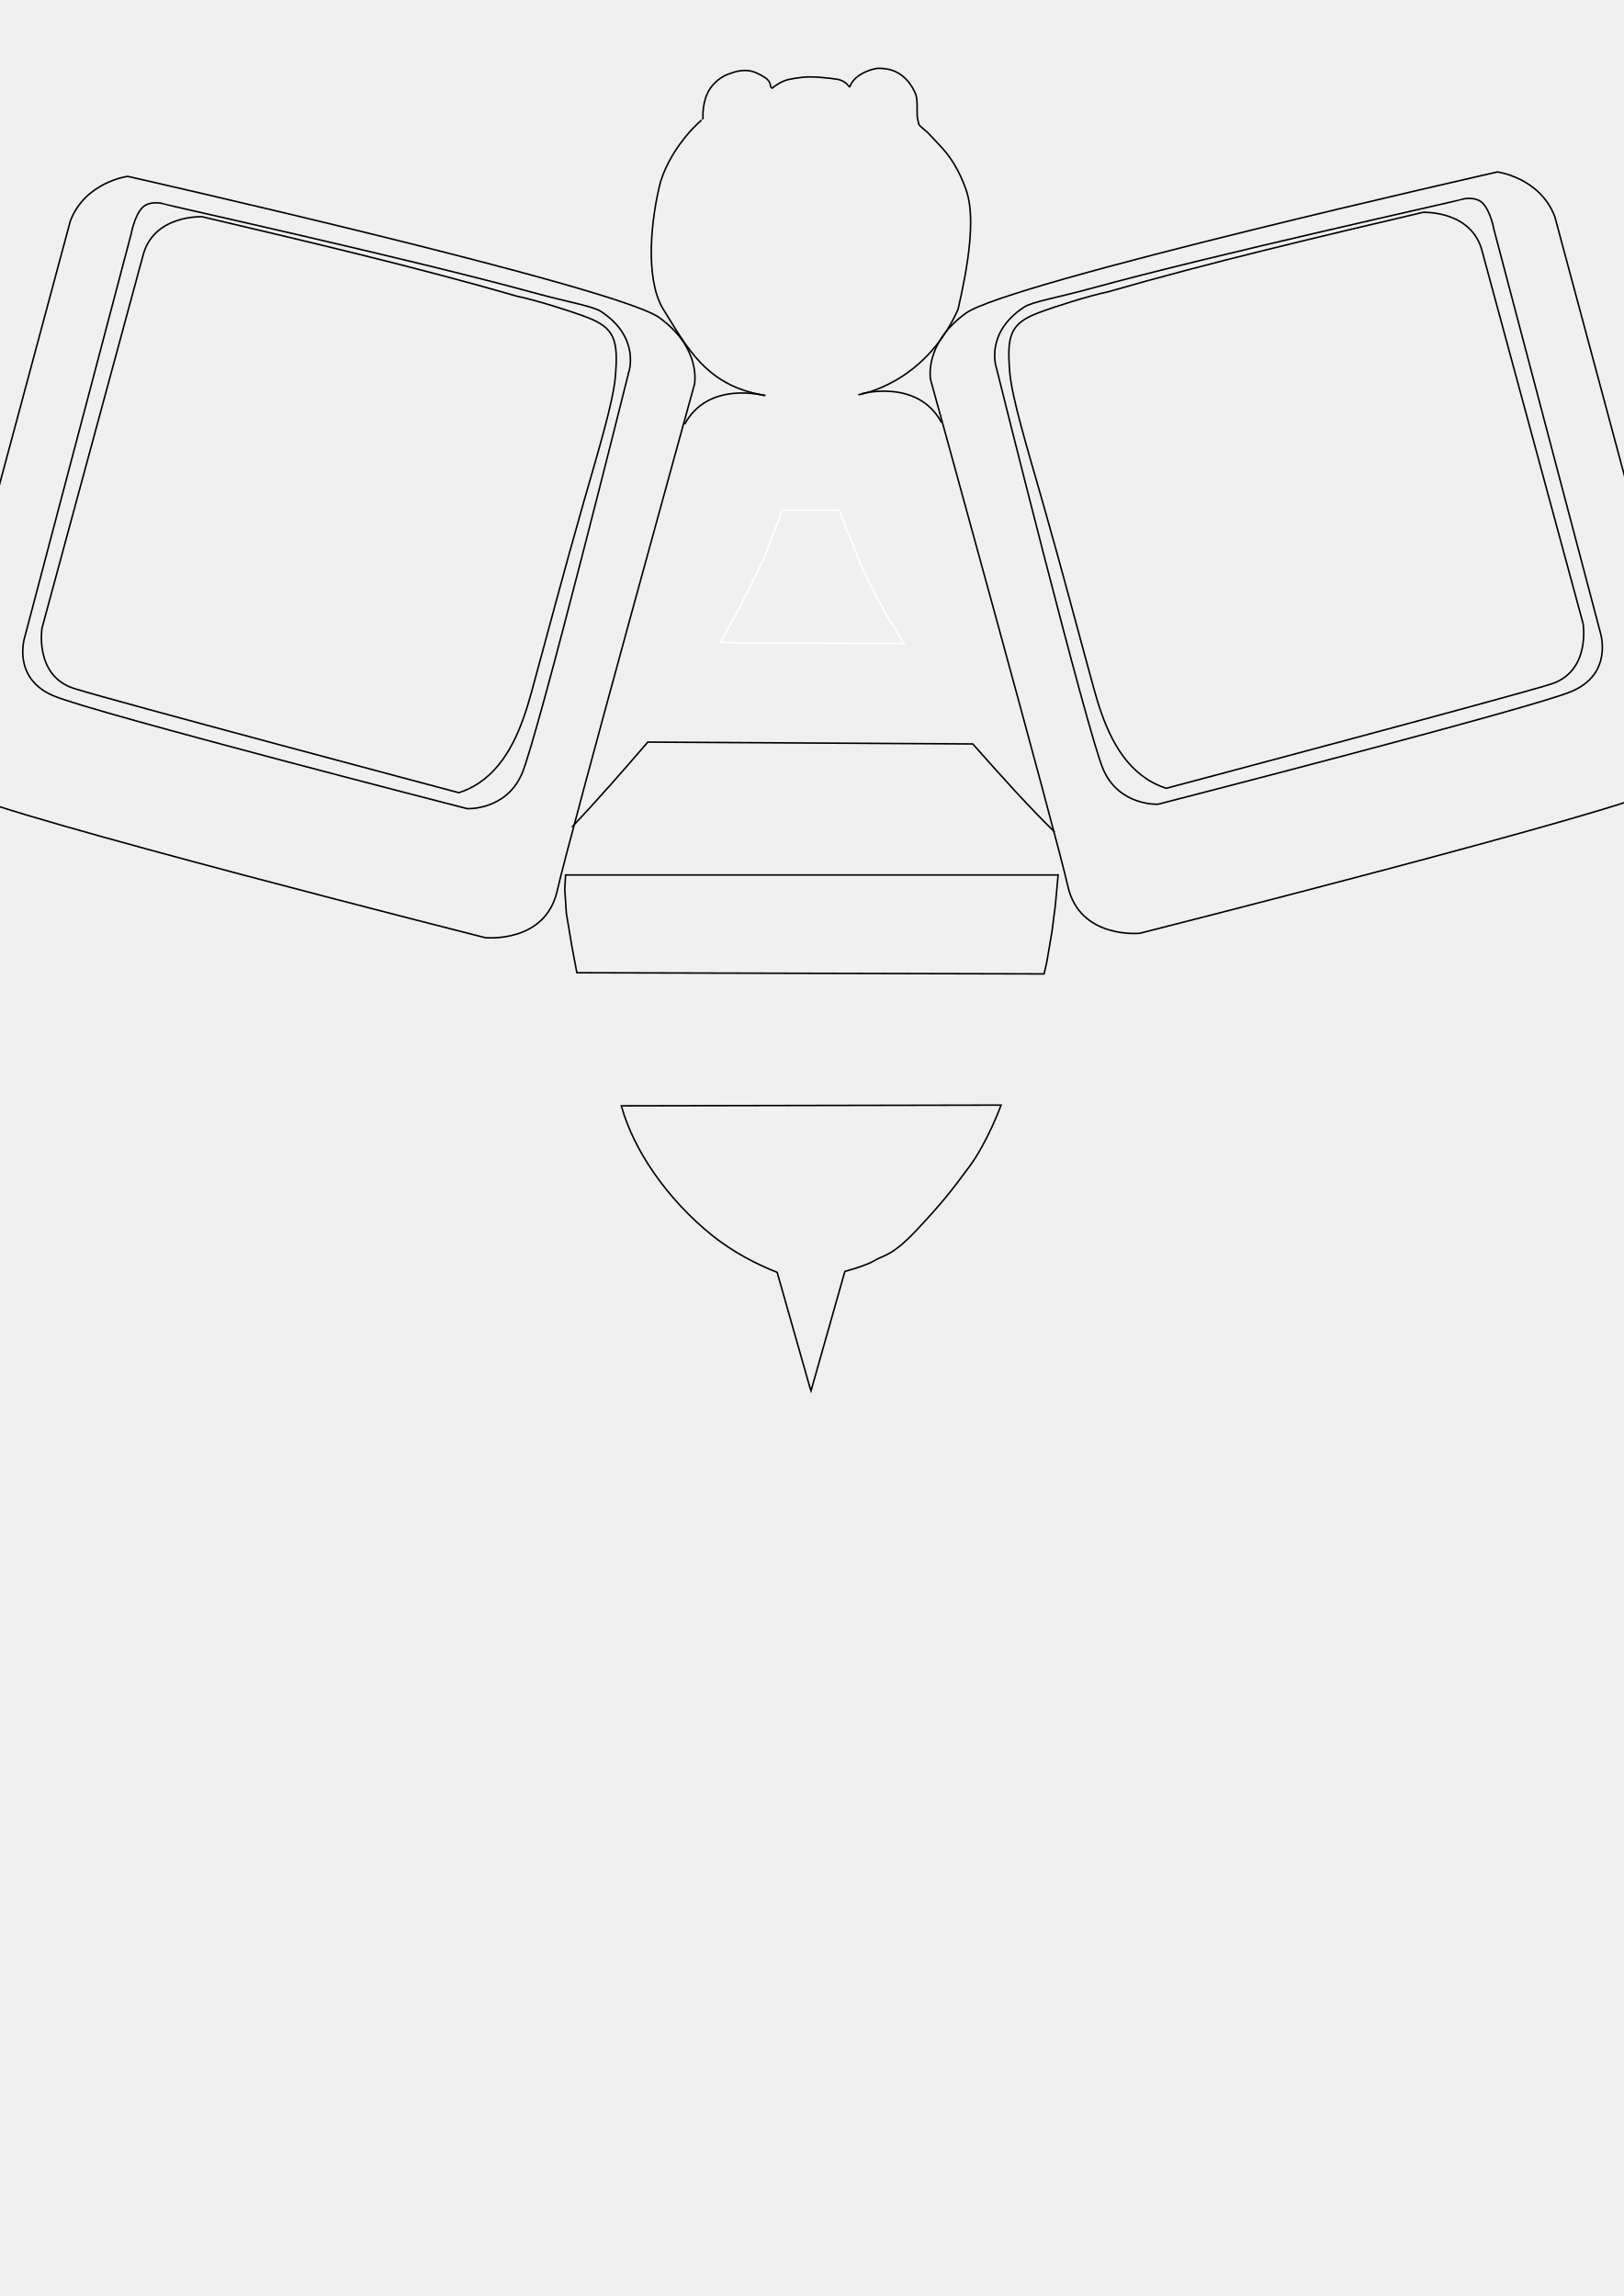
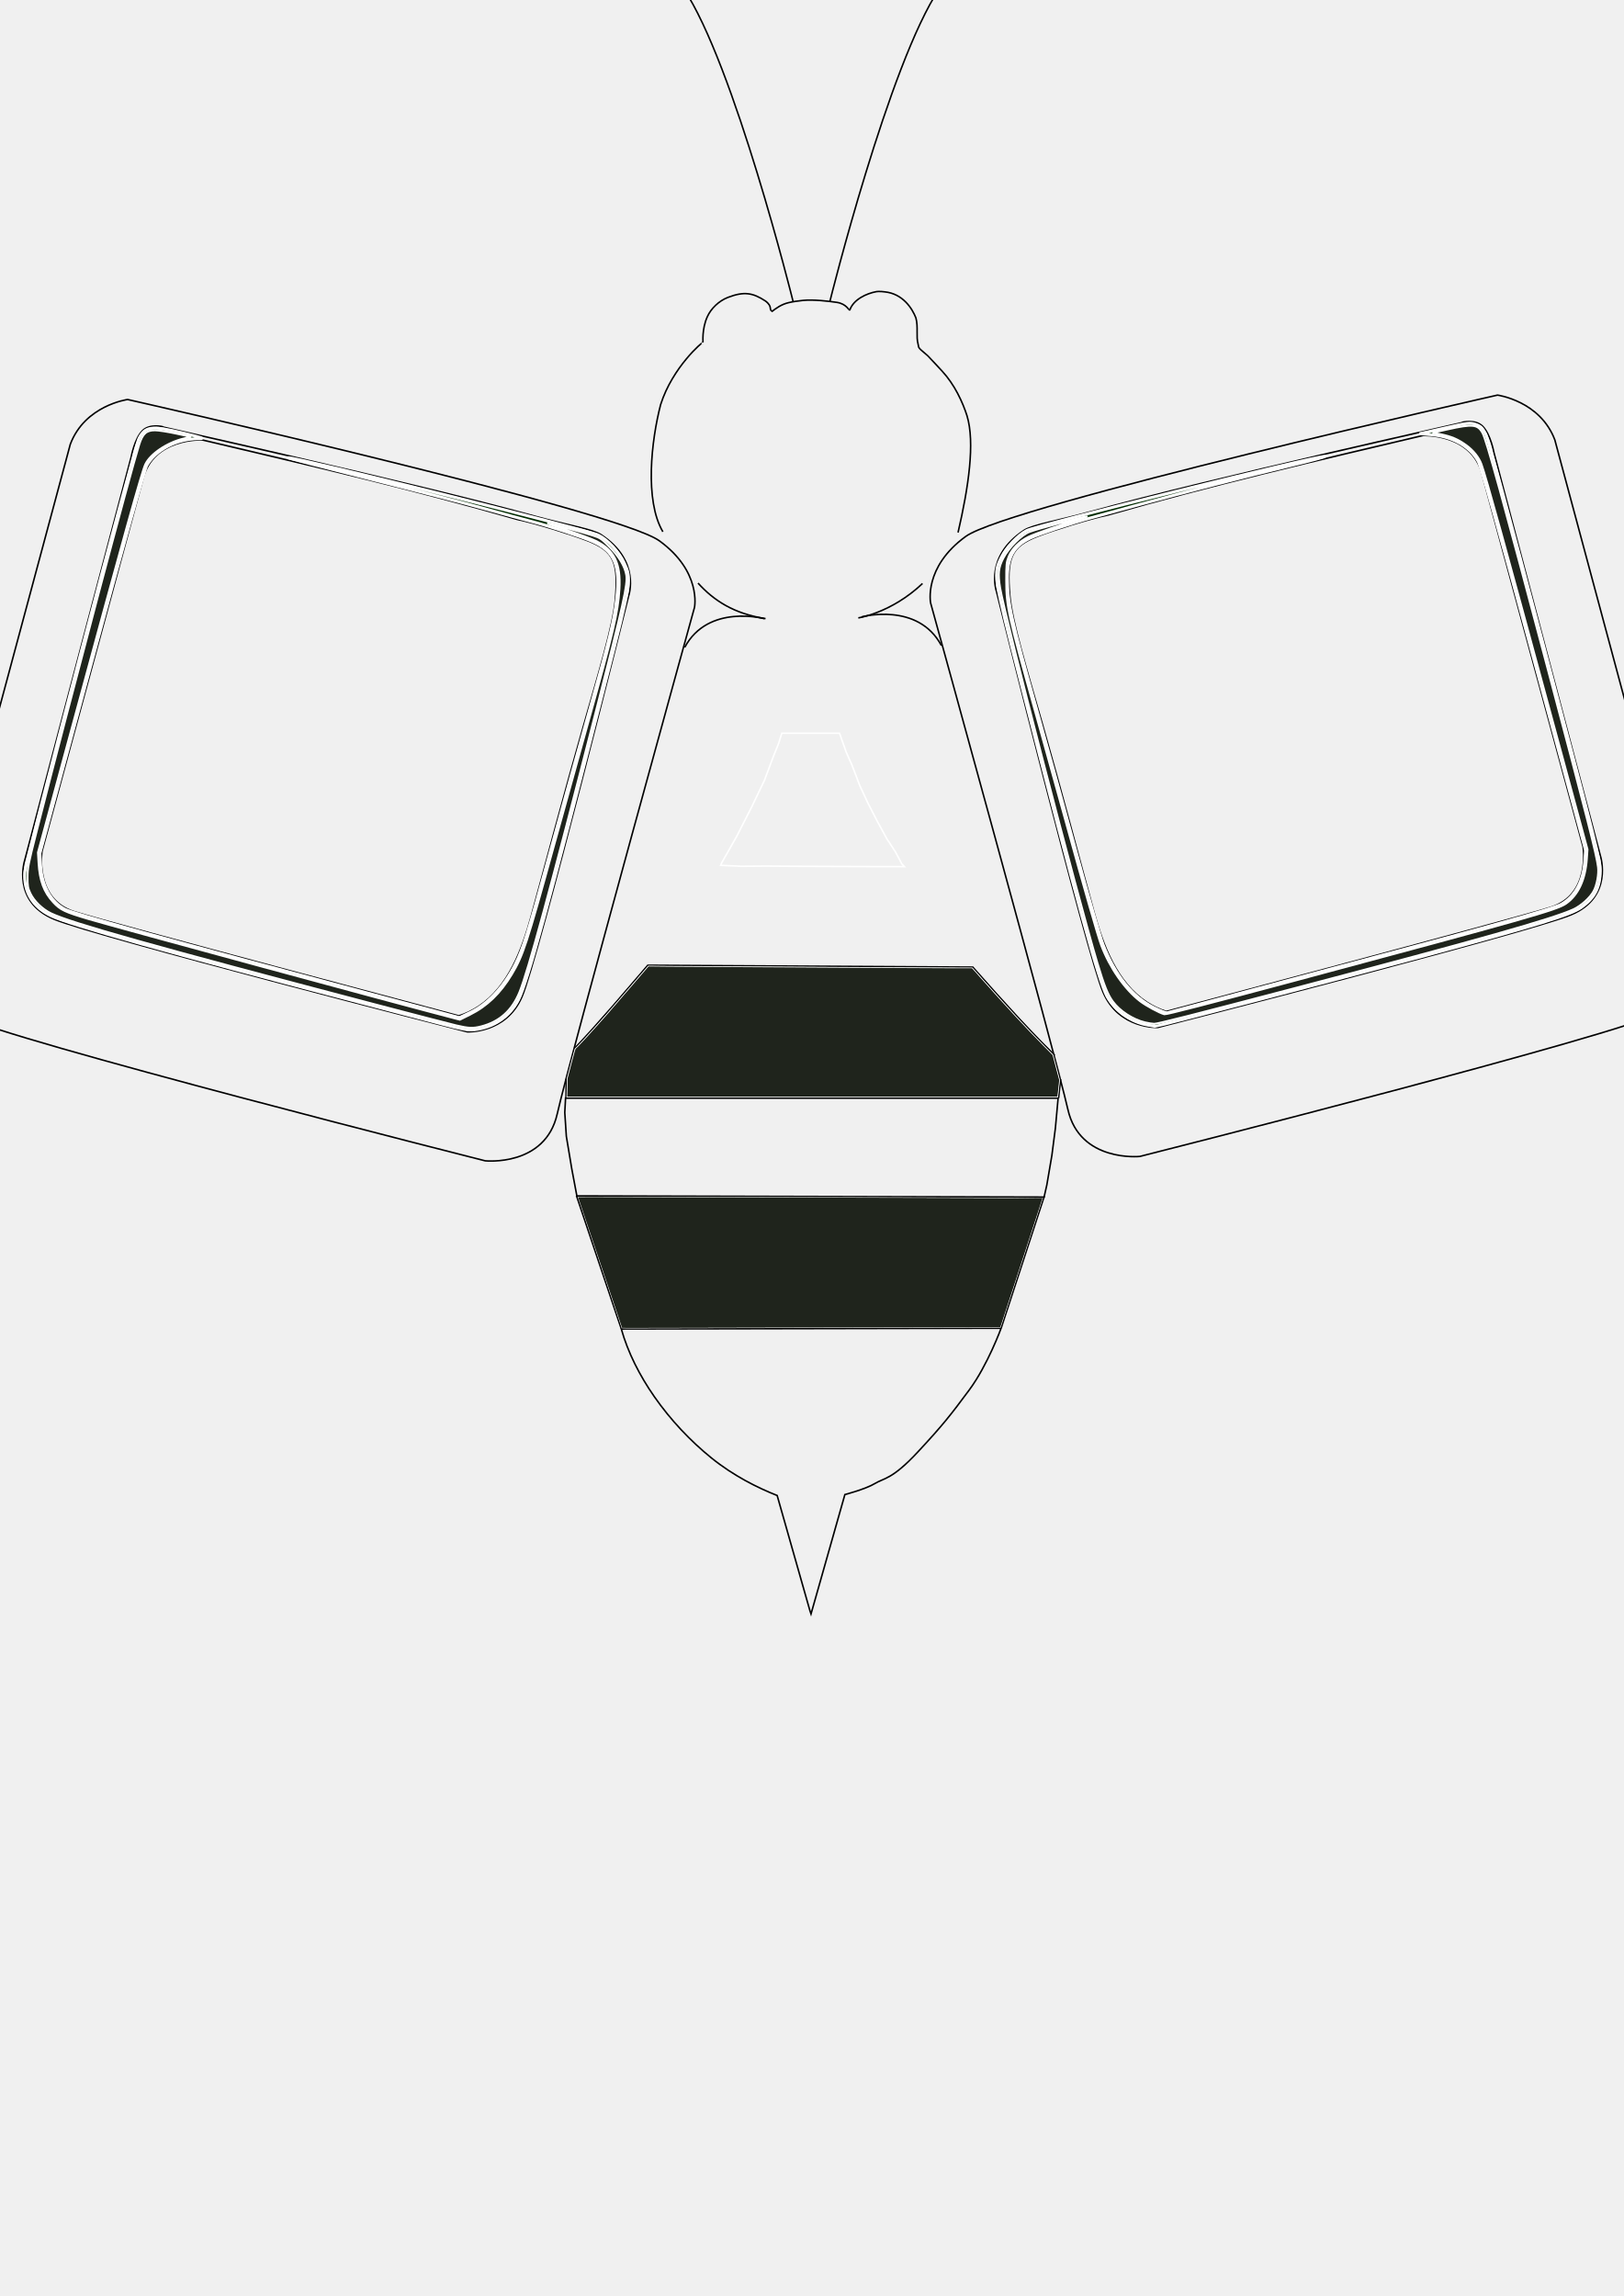
<svg xmlns="http://www.w3.org/2000/svg" width="297mm" height="420mm" viewBox="0 0 1052.362 1488.189" id="svg2" version="1.1">
  <defs id="defs4" />
  <g id="layer1" transform="translate(0,435.8268)">
-     <path style="fill:none;fill-rule:evenodd;stroke:#ffffff;stroke-width:1px;stroke-linecap:butt;stroke-linejoin:miter;stroke-opacity:1" d="m 467.657,-21.126 9.723,-17.173 9.47,-18.562 8.586,-17.93 6.061,-16.162 3.157,-7.829 2.02,-6.44 26.138,0 11.238,0 4.293,12.122 3.788,8.586 5.177,13.511 5.303,11.364 5.935,11.49 6.187,11.364 5.556,8.46 4.167,7.829 1.641,1.768 -38.007,-0.126 -33.335,-0.126 -18.309,-0.126 -16.162,0.126 -13.258,-0.631 z" id="path4147" />
-     <path style="fill:none;fill-rule:evenodd;stroke:#000000;stroke-width:1px;stroke-linecap:butt;stroke-linejoin:miter;stroke-opacity:1" d="m 366.516,131.281 319.208,0 -1.768,19.445 -2.273,17.678 -3.283,19.193 -1.768,7.829 -302.793,-0.758 -3.283,-17.425 -3.536,-21.213 -1.01,-15.405 z" id="path4149" />
-     <path style="fill:none;fill-rule:evenodd;stroke:#000000;stroke-width:1px;stroke-linecap:butt;stroke-linejoin:miter;stroke-opacity:1" d="m 503.642,388.858 21.227,74.652 0.716,2.147 21.942,-77.395 c 0,0 13.595,-3.578 19.438,-7.155 5.843,-3.578 11.09,-2.504 27.547,-20.154 16.457,-17.649 21.704,-24.419 33.629,-40.518 11.925,-16.099 20.631,-39.977 20.631,-39.977 l -246.136,0.477 c 4.299,15.284 11.895,30.206 21.413,43.874 10.572,15.181 23.514,28.813 36.941,39.672 14.544,11.762 30.219,19.464 42.652,24.377 z" id="path4174" />
-     <path style="fill:none;fill-rule:evenodd;stroke:#000000;stroke-width:1px;stroke-linecap:butt;stroke-linejoin:miter;stroke-opacity:1" d="m 556.232,-179.974 c 0,0 42.692,-6.201 64.635,-55.333 6.815,-29.352 11.079,-58.307 5.807,-75.668 -2.813,-8.874 -8.101,-20.33 -16.172,-28.998 -3.661,-3.932 -2.647,-2.937 -9.219,-9.861 -0.595,-0.641 -5.016,-4.165 -5.402,-4.797 -1.15,-1.839 -0.377,-0.924 -0.902,-2.777 -1.403,-4.951 0.188,-11.005 -1.412,-16.986 -2.409,-6.124 -8.394,-15.718 -20.264,-16.906 -1.274,-0.128 -2.532,-0.289 -3.902,-0.254 -0.457,0.012 -0.926,0.046 -1.412,0.109 -6.453,1.183 -14.866,5.051 -17.248,11.885 -0.516,0.584 -2.064,-3.984 -8.41,-4.92 -5.581,-0.823 -15.397,-1.965 -21.943,-1.285 -3.134,0.326 -6.53,0.817 -9.34,1.469 -4.625,1.074 -8.149,3.678 -10.627,5.596 l -0.273,-0.209 c -1.217,-0.609 -0.705,-1.813 -1.178,-3.047 -0.536,-1.399 -2.027,-2.836 -3.033,-3.49 -7.985,-5.191 -13.623,-6.317 -24.221,-2.248 -5.8,2.227 -10.935,7.216 -13.307,12.445 -3.707,8.174 -2.725,16.934 -2.824,16.637 -0.131,-0.392 -19.656,15.93 -27.438,40.33 -6.021,23.117 -10.543,62.132 1.439,82.5 15.506,24.568 27.667,50.325 66.543,56.287" id="path4182" />
-     <path style="fill:none;fill-rule:evenodd;stroke:#000000;stroke-width:1px;stroke-linecap:butt;stroke-linejoin:miter;stroke-opacity:1" d="M 370.632,536.123 C 387.91,517.807 404.311,498.998 419.809,481 l 210.598,1.193 c 21.039,23.77 36.322,40.656 53.071,57.121" transform="translate(0,-435.8268)" id="path4184" />
-     <g id="g4236" transform="matrix(0.9396926,0.3420202,-0.3420202,0.9396926,177.5563,-801.6135)">
+     <path style="fill:none;fill-rule:evenodd;stroke:#ffffff;stroke-width:1px;stroke-linecap:butt;stroke-linejoin:miter;stroke-opacity:1" d="m 467.657,123.516 9.723,-17.173 9.47,-18.562 8.586,-17.93 6.061,-16.162 3.157,-7.829 2.02,-6.44 26.138,0 11.238,0 4.293,12.122 3.788,8.586 5.177,13.511 5.303,11.364 5.935,11.49 6.187,11.364 5.556,8.46 4.167,7.829 1.641,1.768 -38.007,-0.126 -33.335,-0.126 -18.309,-0.126 -16.162,0.126 -13.258,-0.631 z" id="path4147" />
+     <path style="fill:none;fill-rule:evenodd;stroke:#000000;stroke-width:1px;stroke-linecap:butt;stroke-linejoin:miter;stroke-opacity:1" d="m 503.642,533.5 21.227,74.652 0.716,2.147 21.942,-77.395 c 0,0 13.595,-3.578 19.438,-7.155 5.843,-3.578 11.09,-2.504 27.547,-20.154 16.457,-17.649 21.704,-24.419 33.629,-40.518 11.925,-16.099 20.631,-39.977 20.631,-39.977 l -246.136,0.477 c 4.299,15.284 11.895,30.206 21.413,43.874 10.572,15.181 23.514,28.813 36.941,39.672 14.544,11.762 30.219,19.464 42.652,24.377 z" id="path4174" />
+     <path style="fill:none;fill-rule:evenodd;stroke:#000000;stroke-width:1px;stroke-linecap:butt;stroke-linejoin:miter;stroke-opacity:1" d="m 556.232,-35.332 c 0,0 21.341,-3.1 41.6,-22.28 m 23.034,-33.053 c 6.815,-29.352 11.079,-58.307 5.807,-75.668 -2.813,-8.874 -8.101,-20.33 -16.172,-28.998 -3.661,-3.932 -2.647,-2.937 -9.219,-9.861 -0.595,-0.641 -5.016,-4.165 -5.402,-4.797 -1.15,-1.839 -0.377,-0.924 -0.902,-2.777 -1.403,-4.951 0.188,-11.005 -1.412,-16.986 -2.409,-6.124 -8.394,-15.718 -20.264,-16.906 -1.274,-0.128 -2.532,-0.289 -3.902,-0.254 -0.457,0.012 -0.926,0.046 -1.412,0.109 -6.453,1.183 -14.866,5.051 -17.248,11.885 -0.516,0.584 -2.064,-3.984 -8.41,-4.92 -5.581,-0.823 -15.397,-1.965 -21.943,-1.285 -3.134,0.326 -6.53,0.817 -9.34,1.469 -4.625,1.074 -8.149,3.678 -10.627,5.596 l -0.273,-0.209 c -1.217,-0.609 -0.705,-1.813 -1.178,-3.047 -0.536,-1.399 -2.027,-2.836 -3.033,-3.49 -7.985,-5.191 -13.623,-6.317 -24.221,-2.248 -5.8,2.227 -10.935,7.216 -13.307,12.445 -3.707,8.174 -2.725,16.934 -2.824,16.637 -0.131,-0.392 -19.656,15.93 -27.438,40.33 -6.021,23.117 -10.543,62.132 1.439,82.5 m 22.789,33.273 c 10.068,11.145 23.164,19.856 43.754,23.014" id="path4182" />
+     <g id="g4525" transform="translate(0,144.6427)">
+       <path id="path4149" d="m 366.516,131.281 319.208,0 -1.768,19.445 -2.273,17.678 -3.283,19.193 -1.768,7.829 -302.793,-0.758 -3.283,-17.425 -3.536,-21.213 -1.01,-15.405 z" style="fill:none;fill-rule:evenodd;stroke:#000000;stroke-width:1px;stroke-linecap:butt;stroke-linejoin:miter;stroke-opacity:1" />
+       <path id="path4184" transform="translate(0,-435.8268)" d="M 372.743,534.481 C 390.021,516.165 404.311,498.998 419.809,481 l 210.598,1.193 c 21.039,23.77 36.322,40.656 53.071,57.121" style="fill:none;fill-rule:evenodd;stroke:#000000;stroke-width:1px;stroke-linecap:butt;stroke-linejoin:miter;stroke-opacity:1" />
+     </g>
+     <g id="g4236" transform="matrix(0.9396926,0.3420202,-0.3420202,0.9396926,177.5563,-656.9709)">
      <path id="path4230" d="m 102.004,528.626 21.072,249.063 c 0,0 5.812,30.855 33.002,29.673 27.19,-1.182 257.379,-21.8 257.379,-21.8 3.831,-2.995 7.051,-6.336 9.75,-9.942 14.057,-18.779 13.965,-44.738 12.241,-66.436 -2.713,-33.621 -7.233,-82.95 -10.315,-126.714 -2.566,-36.436 -4.308,-68.999 -8.626,-84.952 -6.275,-23.184 -11.227,-29.62 -30.532,-29.905 -11.397,-0.168 -34.71,0.846 -47.149,2.657 -68.231,4.652 -139.734,13.126 -209.411,21.393 0,0 -30.298,9.441 -27.411,36.961 z" style="fill:none;fill-rule:evenodd;stroke:#000000;stroke-width:1px;stroke-linecap:butt;stroke-linejoin:miter;stroke-opacity:1" />
      <path id="path4232" d="M 89.977,517.707 114.558,787.054 c 0,0 1.027,28.161 31.059,29.364 30.032,1.203 276.429,-22.987 276.429,-22.987 0,0 24.015,-7.368 25.572,-33.361 1.557,-25.993 -23.923,-267.967 -23.923,-267.967 0,0 -0.178,-23.926 -30.255,-31.111 -6.352,-1.517 -22.718,1.639 -44.952,3.435 -83.043,6.709 -244.989,28.294 -245.584,27.969 -0.356,-0.195 -9.176,0.936 -11.905,6.92 -3.046,6.68 -1.022,18.392 -1.022,18.392 z" style="fill:none;fill-rule:evenodd;stroke:#000000;stroke-width:1px;stroke-linecap:butt;stroke-linejoin:miter;stroke-opacity:1" />
      <path id="path4234" d="m 50.089,523.591 28.968,333.844 c 0,0 3.406,33.46 32.8,38.31 29.394,4.85 349.754,-27.727 349.754,-27.727 0,0 37.95,-9.545 33.448,-44.584 C 490.557,788.394 466.367,484.538 466.367,484.538 c 0,0 -3.483,-23.397 -36.144,-32.75 -32.66,-9.353 -355.144,31.789 -355.144,31.789 0,0 -24.725,12.937 -24.99,40.014 z" style="fill:none;fill-rule:evenodd;stroke:#000000;stroke-width:1px;stroke-linecap:butt;stroke-linejoin:miter;stroke-opacity:1" />
    </g>
-     <g id="g4236-3" transform="matrix(-0.9396926,0.3420202,0.3420202,0.9396926,875.6162,-804.4673)">
+     <g id="g4236-3" transform="matrix(-0.9396926,0.3420202,0.3420202,0.9396926,875.6162,-659.8246)">
      <path id="path4230-6" d="m 102.004,528.626 21.072,249.063 c 0,0 5.812,30.855 33.002,29.673 27.19,-1.182 257.379,-21.8 257.379,-21.8 3.831,-2.995 7.051,-6.336 9.75,-9.942 14.057,-18.779 13.965,-44.738 12.241,-66.436 -2.713,-33.621 -7.233,-82.95 -10.315,-126.714 -2.566,-36.436 -4.308,-68.999 -8.626,-84.952 -6.275,-23.184 -11.227,-29.62 -30.532,-29.905 -11.397,-0.168 -34.71,0.846 -47.149,2.657 -68.231,4.652 -139.734,13.126 -209.411,21.393 0,0 -30.298,9.441 -27.411,36.961 z" style="fill:none;fill-rule:evenodd;stroke:#000000;stroke-width:1px;stroke-linecap:butt;stroke-linejoin:miter;stroke-opacity:1" />
      <path id="path4232-7" d="M 89.977,517.707 114.558,787.054 c 0,0 1.027,28.161 31.059,29.364 30.032,1.203 276.429,-22.987 276.429,-22.987 0,0 24.015,-7.368 25.572,-33.361 1.557,-25.993 -23.923,-267.967 -23.923,-267.967 0,0 -0.178,-23.926 -30.255,-31.111 -6.352,-1.517 -22.718,1.639 -44.952,3.435 -83.043,6.709 -244.989,28.294 -245.584,27.969 -0.356,-0.195 -9.176,0.936 -11.905,6.92 -3.046,6.68 -1.022,18.392 -1.022,18.392 z" style="fill:none;fill-rule:evenodd;stroke:#000000;stroke-width:1px;stroke-linecap:butt;stroke-linejoin:miter;stroke-opacity:1" />
      <path id="path4234-5" d="m 50.089,523.591 28.968,333.844 c 0,0 3.406,33.46 32.8,38.31 29.394,4.85 349.754,-27.727 349.754,-27.727 0,0 37.95,-9.545 33.448,-44.584 C 490.557,788.394 466.367,484.538 466.367,484.538 c 0,0 -3.483,-23.397 -36.144,-32.75 -32.66,-9.353 -355.144,31.789 -355.144,31.789 0,0 -24.725,12.937 -24.99,40.014 z" style="fill:none;fill-rule:evenodd;stroke:#000000;stroke-width:1px;stroke-linecap:butt;stroke-linejoin:miter;stroke-opacity:1" />
    </g>
-     <path style="fill:none;fill-rule:evenodd;stroke:#000000;stroke-width:1px;stroke-linecap:butt;stroke-linejoin:miter;stroke-opacity:1" d="m 495.467,-179.423 c 0,0 -36.492,-9.952 -51.753,18.578" id="path4486" />
-     <path style="fill:none;fill-rule:evenodd;stroke:#000000;stroke-width:1px;stroke-linecap:butt;stroke-linejoin:miter;stroke-opacity:1" d="m 558.345,-180.607 c 0,0 36.492,-9.952 51.753,18.578" id="path4486-3" />
+     <path style="fill:none;fill-rule:evenodd;stroke:#000000;stroke-width:1px;stroke-linecap:butt;stroke-linejoin:miter;stroke-opacity:1" d="m 495.467,-34.78 c 0,0 -36.492,-9.952 -51.753,18.578" id="path4486" />
+     <path style="fill:none;fill-rule:evenodd;stroke:#000000;stroke-width:1px;stroke-linecap:butt;stroke-linejoin:miter;stroke-opacity:1" d="m 558.345,-35.964 c 0,0 36.492,-9.952 51.753,18.578" id="path4486-3" />
+     <path style="fill:#002b00;fill-opacity:1;stroke:#ffffff;stroke-width:1.877;stroke-miterlimit:4;stroke-dasharray:none;stroke-opacity:1" d="M 286.976,228.018 C 278.46,225.757 255.237,219.657 235.367,214.464 108.225,181.232 45.257,163.57 32.996,157.702 21.108,152.012 15.19,142.186 16.077,129.615 c 0.533,-7.552 70.958,-275.362 73.956,-281.238 4.038,-7.915 8.178,-8.454 28.043,-3.656 13.959,3.372 14.971,3.746 10.284,3.802 -13.959,0.168 -27.373,7.167 -33.241,17.343 -1.39,2.41 -14.645,49.755 -35.726,127.61 L 25.877,117.254 l 0.466,8.169 c 0.737,12.925 6.652,23.41 15.897,28.184 5.415,2.796 58.532,17.455 211.894,58.478 l 43.632,11.671 6.81,-3.242 c 11.502,-5.477 21.851,-16.504 29.238,-31.155 5.38,-10.67 8.472,-20.583 22.588,-72.412 7.66,-28.126 19.198,-69.727 25.64,-92.445 12.94,-45.635 16.027,-58.307 17.597,-72.232 2.45,-21.736 -1.289,-30.68 -15.518,-37.111 -6.559,-2.965 -29.214,-10.368 -40.276,-13.162 -4.184,-1.057 -17.53,-4.694 -29.658,-8.083 -12.128,-3.389 -46.119,-12.207 -75.535,-19.595 -29.417,-7.388 -52.779,-13.456 -51.915,-13.484 6.141,-0.202 193.296,46.504 201.006,50.163 5.878,2.79 13.397,10.838 16.681,17.855 4.99,10.664 4.971,10.79 -11.798,76.433 C 354.971,152.685 341.966,200.216 336.074,211.987 c -5.557,11.101 -16.175,18.314 -28.925,19.65 -3.66,0.383 -8.098,-0.413 -20.174,-3.62 z" id="path4503" />
+     <path style="fill:#002b00;fill-opacity:1;stroke:#ffffff;stroke-width:1.877;stroke-miterlimit:4;stroke-dasharray:none;stroke-opacity:1" d="m 743.674,228.572 c -10.664,-1.793 -21.217,-9.235 -26.277,-18.531 -5.285,-9.711 -19.039,-59.817 -55.688,-202.877 -18.109,-70.69 -18.138,-70.873 -12.727,-81.864 3.119,-6.335 10.675,-14.304 16.344,-17.235 6.683,-3.456 188.975,-48.787 193.041,-48.004 0.763,0.147 -8.942,2.752 -21.567,5.79 -28.369,6.825 -68.359,17.135 -98.588,25.417 -12.59,3.449 -26.691,7.309 -31.335,8.578 -13.265,3.623 -34.258,10.643 -39.41,13.179 -10.599,5.218 -14.544,12.161 -14.544,25.602 0,16.558 2.232,26.657 18.838,85.236 6.188,21.828 17.583,62.957 25.323,91.397 7.74,28.44 15.743,55.98 17.783,61.199 7.755,19.834 19.08,33.898 32.843,40.787 4.151,2.078 8.062,3.6 8.692,3.382 0.63,-0.217 29.013,-7.832 63.074,-16.921 148.702,-39.681 186.912,-50.306 192.513,-53.529 8.748,-5.035 14.034,-14.735 15.024,-27.571 l 0.555,-7.193 L 994.051,-8.384 C 970.38,-95.809 959.77,-133.557 957.936,-136.87 c -5.356,-9.678 -16.64,-16.04 -30.512,-17.202 l -7.467,-0.626 16.253,-3.688 c 15.343,-3.481 16.47,-3.613 20.134,-2.346 3.148,1.088 4.353,2.229 6.376,6.033 1.684,3.167 14.164,48.751 38.404,140.28 33.144,125.145 35.908,136.167 35.885,143.095 -0.035,10.737 -3.485,17.423 -12.183,23.607 -6.748,4.798 -29.321,11.778 -100.727,31.149 -45.886,12.448 -174.795,46.227 -175.559,46.003 -0.207,-0.061 -2.398,-0.45 -4.867,-0.865 z" id="path4505" />
+     <path style="fill:#1f241c;fill-opacity:1;stroke:#ffffff;stroke-width:1.327;stroke-miterlimit:4;stroke-dasharray:none;stroke-opacity:1" d="m 295.809,228.889 c -3.649,-0.852 -27.834,-7.122 -53.743,-13.935 C 98.928,177.317 46.257,162.515 33.074,156.224 c -5.566,-2.657 -11.106,-8.033 -13.466,-13.07 -1.596,-3.406 -1.803,-4.626 -1.782,-10.489 0.022,-6.123 0.474,-8.402 5.85,-29.526 22.597,-88.783 60.656,-232.342 66.501,-250.845 2.235,-7.074 4.65,-9.247 10.277,-9.247 2.189,0 8.361,0.952 13.715,2.115 l 9.734,2.115 -4.947,1.198 c -10.689,2.588 -21.53,9.894 -24.75,16.678 -2.305,4.858 -13.425,44.744 -48.227,172.984 l -21.332,78.604 0.38,6.635 c 0.666,11.611 3.402,18.993 9.471,25.548 4.629,5 7.522,6.372 23.112,10.959 20.154,5.931 198.806,54.405 236.647,64.21 l 3.759,0.974 6.525,-3.236 c 11.132,-5.519 19.745,-13.822 27.147,-26.166 7.261,-12.109 9.566,-19.152 27.212,-83.148 6.403,-23.222 16.277,-58.792 21.941,-79.046 16.76,-59.924 19.606,-72.04 20.541,-87.442 1.007,-16.575 -3.283,-25.339 -15.3,-31.254 -2.422,-1.192 -10.587,-4.225 -18.146,-6.74 -7.558,-2.515 -13.316,-4.581 -12.795,-4.59 1.296,-0.025 22.363,5.611 28.91,7.733 4.981,1.615 5.661,2.076 11.032,7.483 5.96,6 9.842,12.497 10.822,18.111 1.041,5.963 -1.672,18.165 -19.558,87.97 C 356.393,141.659 342.266,193.571 336.676,207.276 c -4.88,11.965 -12.981,19.197 -24.917,22.244 -5.22,1.333 -8.006,1.223 -15.95,-0.631 z" id="path4521" />
+     <path style="fill:#1f241c;fill-opacity:1;stroke:#ffffff;stroke-width:1.327;stroke-miterlimit:4;stroke-dasharray:none;stroke-opacity:1" d="m 741.866,226.846 c -7.836,-1.9 -16.202,-7.364 -20.74,-13.546 -3.262,-4.444 -5.572,-10.208 -9.982,-24.902 -12.559,-41.852 -59.98,-224.706 -63.04,-243.08 -1.544,-9.275 -1.112,-13.291 2.093,-19.438 3.57,-6.847 11.795,-15.079 17.02,-17.033 4.994,-1.869 36.198,-10.214 37.085,-9.918 0.378,0.126 -1.806,0.941 -4.854,1.81 -9.976,2.846 -28.673,9.358 -33.039,11.507 -5.859,2.884 -10.688,7.735 -12.686,12.745 -1.463,3.667 -1.586,4.888 -1.58,15.59 0.009,16.716 1.322,22.651 18.8,85.031 5.454,19.467 14.436,51.816 19.959,71.887 11.79,42.842 20.641,73.657 22.826,79.461 5.459,14.503 15.143,28.43 25.087,36.082 3.889,2.992 12.734,7.756 15.802,8.51 1.107,0.272 28.922,-6.899 83.601,-21.552 151.494,-40.599 170.658,-46.043 176.603,-50.163 7.906,-5.479 12.567,-15.466 13.502,-28.93 l 0.427,-6.157 -21.329,-78.625 c -33.122,-122.096 -44.188,-162.029 -47.41,-171.088 -1.552,-4.363 -5.342,-9.075 -9.94,-12.355 -5.315,-3.793 -9.358,-5.524 -16.188,-6.931 l -5.517,-1.137 9.706,-2.163 c 16.375,-3.649 19.598,-3.316 22.721,2.345 2.524,4.576 13.035,42.634 42.212,152.845 25.992,98.181 31.598,120.241 32.652,128.496 0.584,4.572 -0.737,11.751 -2.89,15.707 -2.331,4.282 -8.175,9.529 -13.119,11.778 -13.764,6.26 -61.412,19.749 -178.778,50.612 -67.295,17.696 -90.707,23.639 -92.916,23.586 -1.263,-0.03 -4.003,-0.469 -6.09,-0.975 z" id="path4523" />
+     <path style="fill:none;fill-rule:evenodd;stroke:#000000;stroke-width:1px;stroke-linecap:butt;stroke-linejoin:miter;stroke-opacity:1" d="m 366.769,276.035 0.235,-12.55" id="path4529" />
+     <path style="fill:none;fill-rule:evenodd;stroke:#000000;stroke-width:1px;stroke-linecap:butt;stroke-linejoin:miter;stroke-opacity:1" d="m 686.035,275.918 1.29,-12.316" id="path4531" />
+     <path style="fill:#1f241c;fill-opacity:1;stroke:#ffffff;stroke-width:0.469;stroke-miterlimit:4;stroke-dasharray:none;stroke-opacity:1" d="m 367.484,269.123 0.151,-6.158 2.501,-9.586 c 1.87,-7.167 2.6,-9.624 2.892,-9.735 0.615,-0.235 9.775,-10.197 19.333,-21.027 2.164,-2.451 9.308,-10.715 15.877,-18.364 l 11.944,-13.907 12.126,0.13 c 6.669,0.071 33.185,0.237 58.925,0.369 25.74,0.131 62.686,0.34 82.104,0.463 19.418,0.123 40.121,0.225 46.008,0.226 l 10.703,0.002 5.362,6.04 c 17.635,19.866 29.307,32.488 40.947,44.278 l 6.022,6.1 2.141,8.139 2.141,8.139 -0.482,4.646 c -0.265,2.555 -0.543,5.041 -0.618,5.525 l -0.135,0.88 -159.046,0 -159.046,0 0.151,-6.158 z" id="path4533" />
+     <path style="fill:none;fill-rule:evenodd;stroke:#000000;stroke-width:1px;stroke-linecap:butt;stroke-linejoin:miter;stroke-opacity:1" d="M 402.543,425.23 373.572,339.138" id="path4535" />
+     <path style="fill:none;fill-rule:evenodd;stroke:#000000;stroke-width:1px;stroke-linecap:butt;stroke-linejoin:miter;stroke-opacity:1" d="M 648.854,424.878 676.769,339.49" id="path4537" />
+     <path style="fill:#1f241c;fill-opacity:1;stroke:#ffffff;stroke-width:0.235;stroke-miterlimit:4;stroke-dasharray:none;stroke-opacity:1" d="m 403.021,424.905 c -0.667,-1.823 -28.56,-84.946 -28.518,-84.987 0.033,-0.033 23.616,5e-4 52.407,0.074 28.791,0.074 82.775,0.21 119.966,0.303 117.921,0.294 128.903,0.328 128.901,0.4 -10e-4,0.038 -6.164,18.912 -13.695,41.942 l -13.692,41.873 -28.325,0.076 c -15.579,0.042 -60.627,0.133 -100.107,0.204 -39.48,0.07 -81.929,0.161 -94.33,0.202 -19.006,0.062 -22.557,0.049 -22.606,-0.086 z" id="path4539" />
+     <path style="fill:none;fill-rule:evenodd;stroke:#000000;stroke-width:1px;stroke-linecap:butt;stroke-linejoin:miter;stroke-opacity:1" d="m 513.969,-240.42 c 0,0 -38.237,-154.12 -71.078,-202.914" id="path4541" />
+     <path style="fill:none;fill-rule:evenodd;stroke:#000000;stroke-width:1px;stroke-linecap:butt;stroke-linejoin:miter;stroke-opacity:1" d="m 537.815,-240.458 c 0,0 38.237,-154.12 71.078,-202.914" id="path4541-5" />
+     <ellipse style="opacity:1;fill:#1f241c;fill-opacity:1;stroke:#ffffff;stroke-width:3.338;stroke-miterlimit:4;stroke-dasharray:none;stroke-opacity:0" id="path4560" cx="440.897" cy="-445.972" rx="3.553" ry="3.495" />
+     <ellipse style="opacity:1;fill:#1f241c;fill-opacity:1;stroke:#ffffff;stroke-width:3.338;stroke-miterlimit:4;stroke-dasharray:none;stroke-opacity:0" id="path4560-6" cx="611.082" cy="-445.817" rx="3.553" ry="3.495" />
+     <flowRoot xml:space="preserve" id="flowRoot4577" style="font-style:normal;font-weight:normal;font-size:40px;line-height:125%;font-family:sans-serif;letter-spacing:0px;word-spacing:0px;fill:#000000;fill-opacity:1;stroke:none;stroke-width:1px;stroke-linecap:butt;stroke-linejoin:miter;stroke-opacity:1" transform="translate(70,-375.8268)">
+       <flowRegion id="flowRegion4579">
+         <rect id="rect4581" width="245.494" height="155.259" x="94.217" y="370.858" />
+       </flowRegion>
+       <flowPara id="flowPara4583">Kee</flowPara>
+     </flowRoot>
+     <flowRoot xml:space="preserve" id="flowRoot4585" style="font-style:normal;font-weight:normal;font-size:40px;line-height:125%;font-family:sans-serif;letter-spacing:0px;word-spacing:0px;fill:#000000;fill-opacity:1;stroke:none;stroke-width:1px;stroke-linecap:butt;stroke-linejoin:miter;stroke-opacity:1" transform="translate(70.33083,-392.0359)">
+       <flowRegion id="flowRegion4587">
+         <rect id="rect4589" width="245.494" height="95.544" x="720.559" y="396.071" />
+       </flowRegion>
+       <flowPara id="flowPara4591">Bee</flowPara>
+     </flowRoot>
  </g>
</svg>
